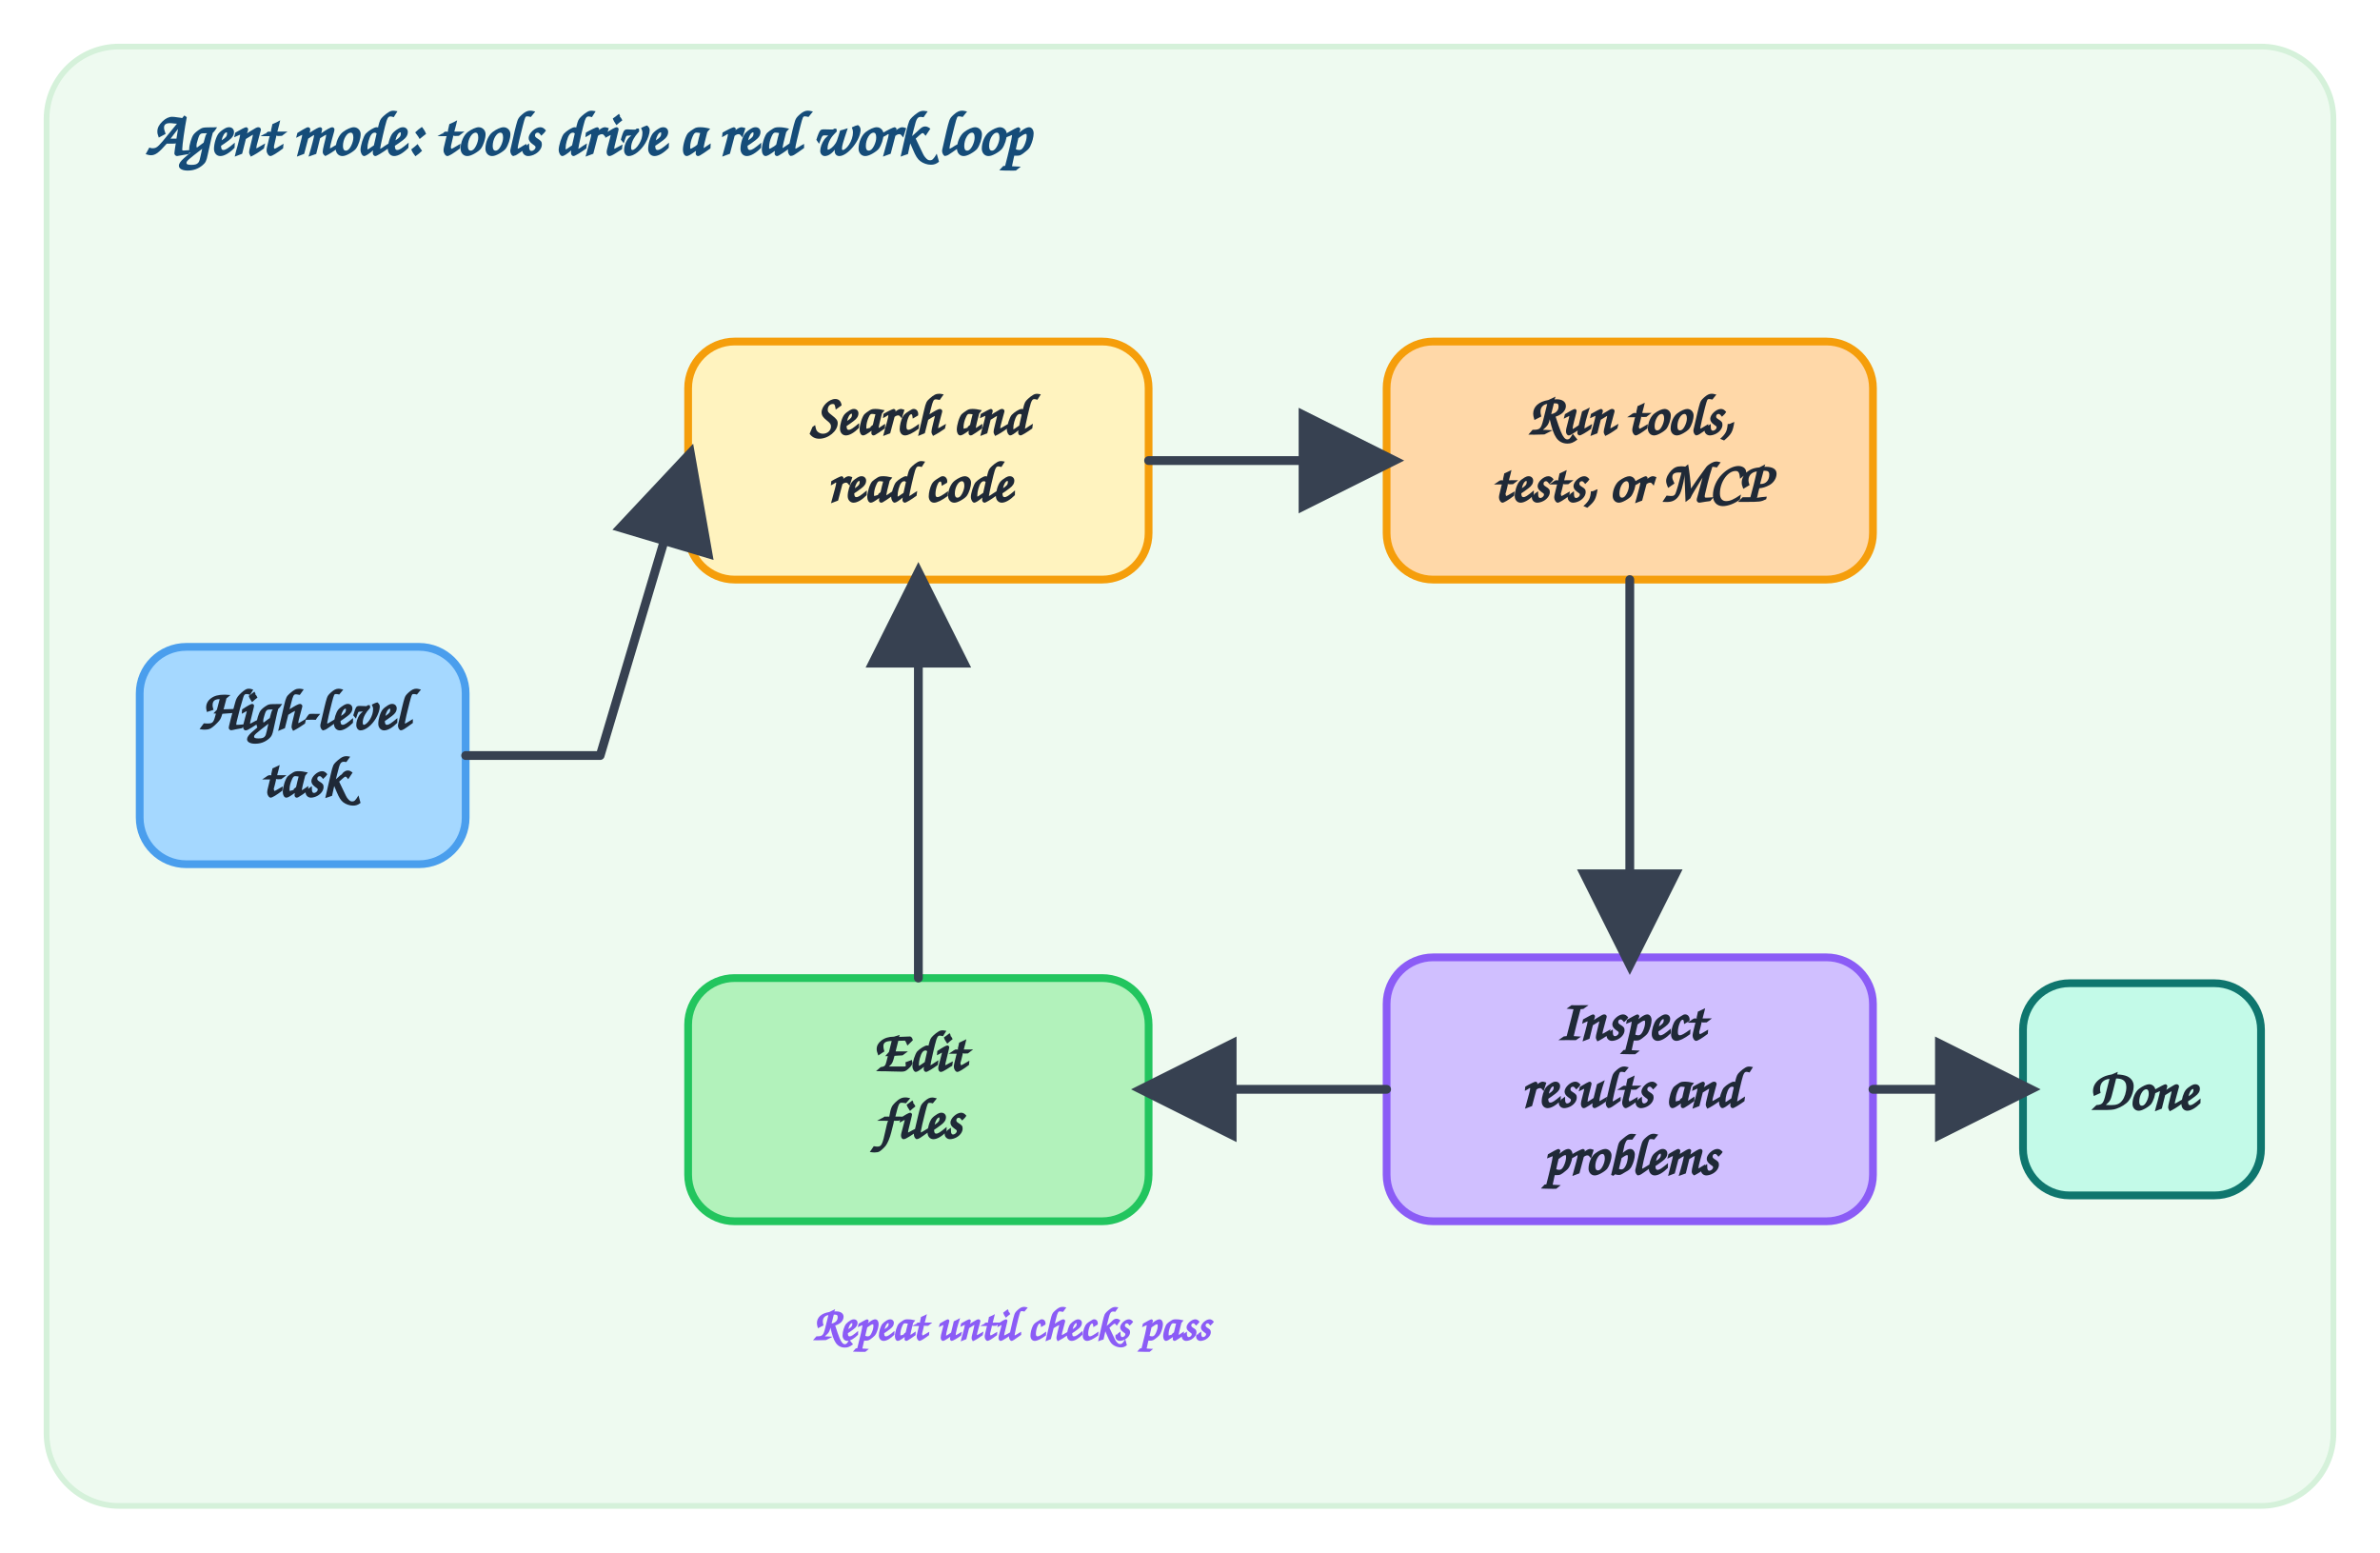
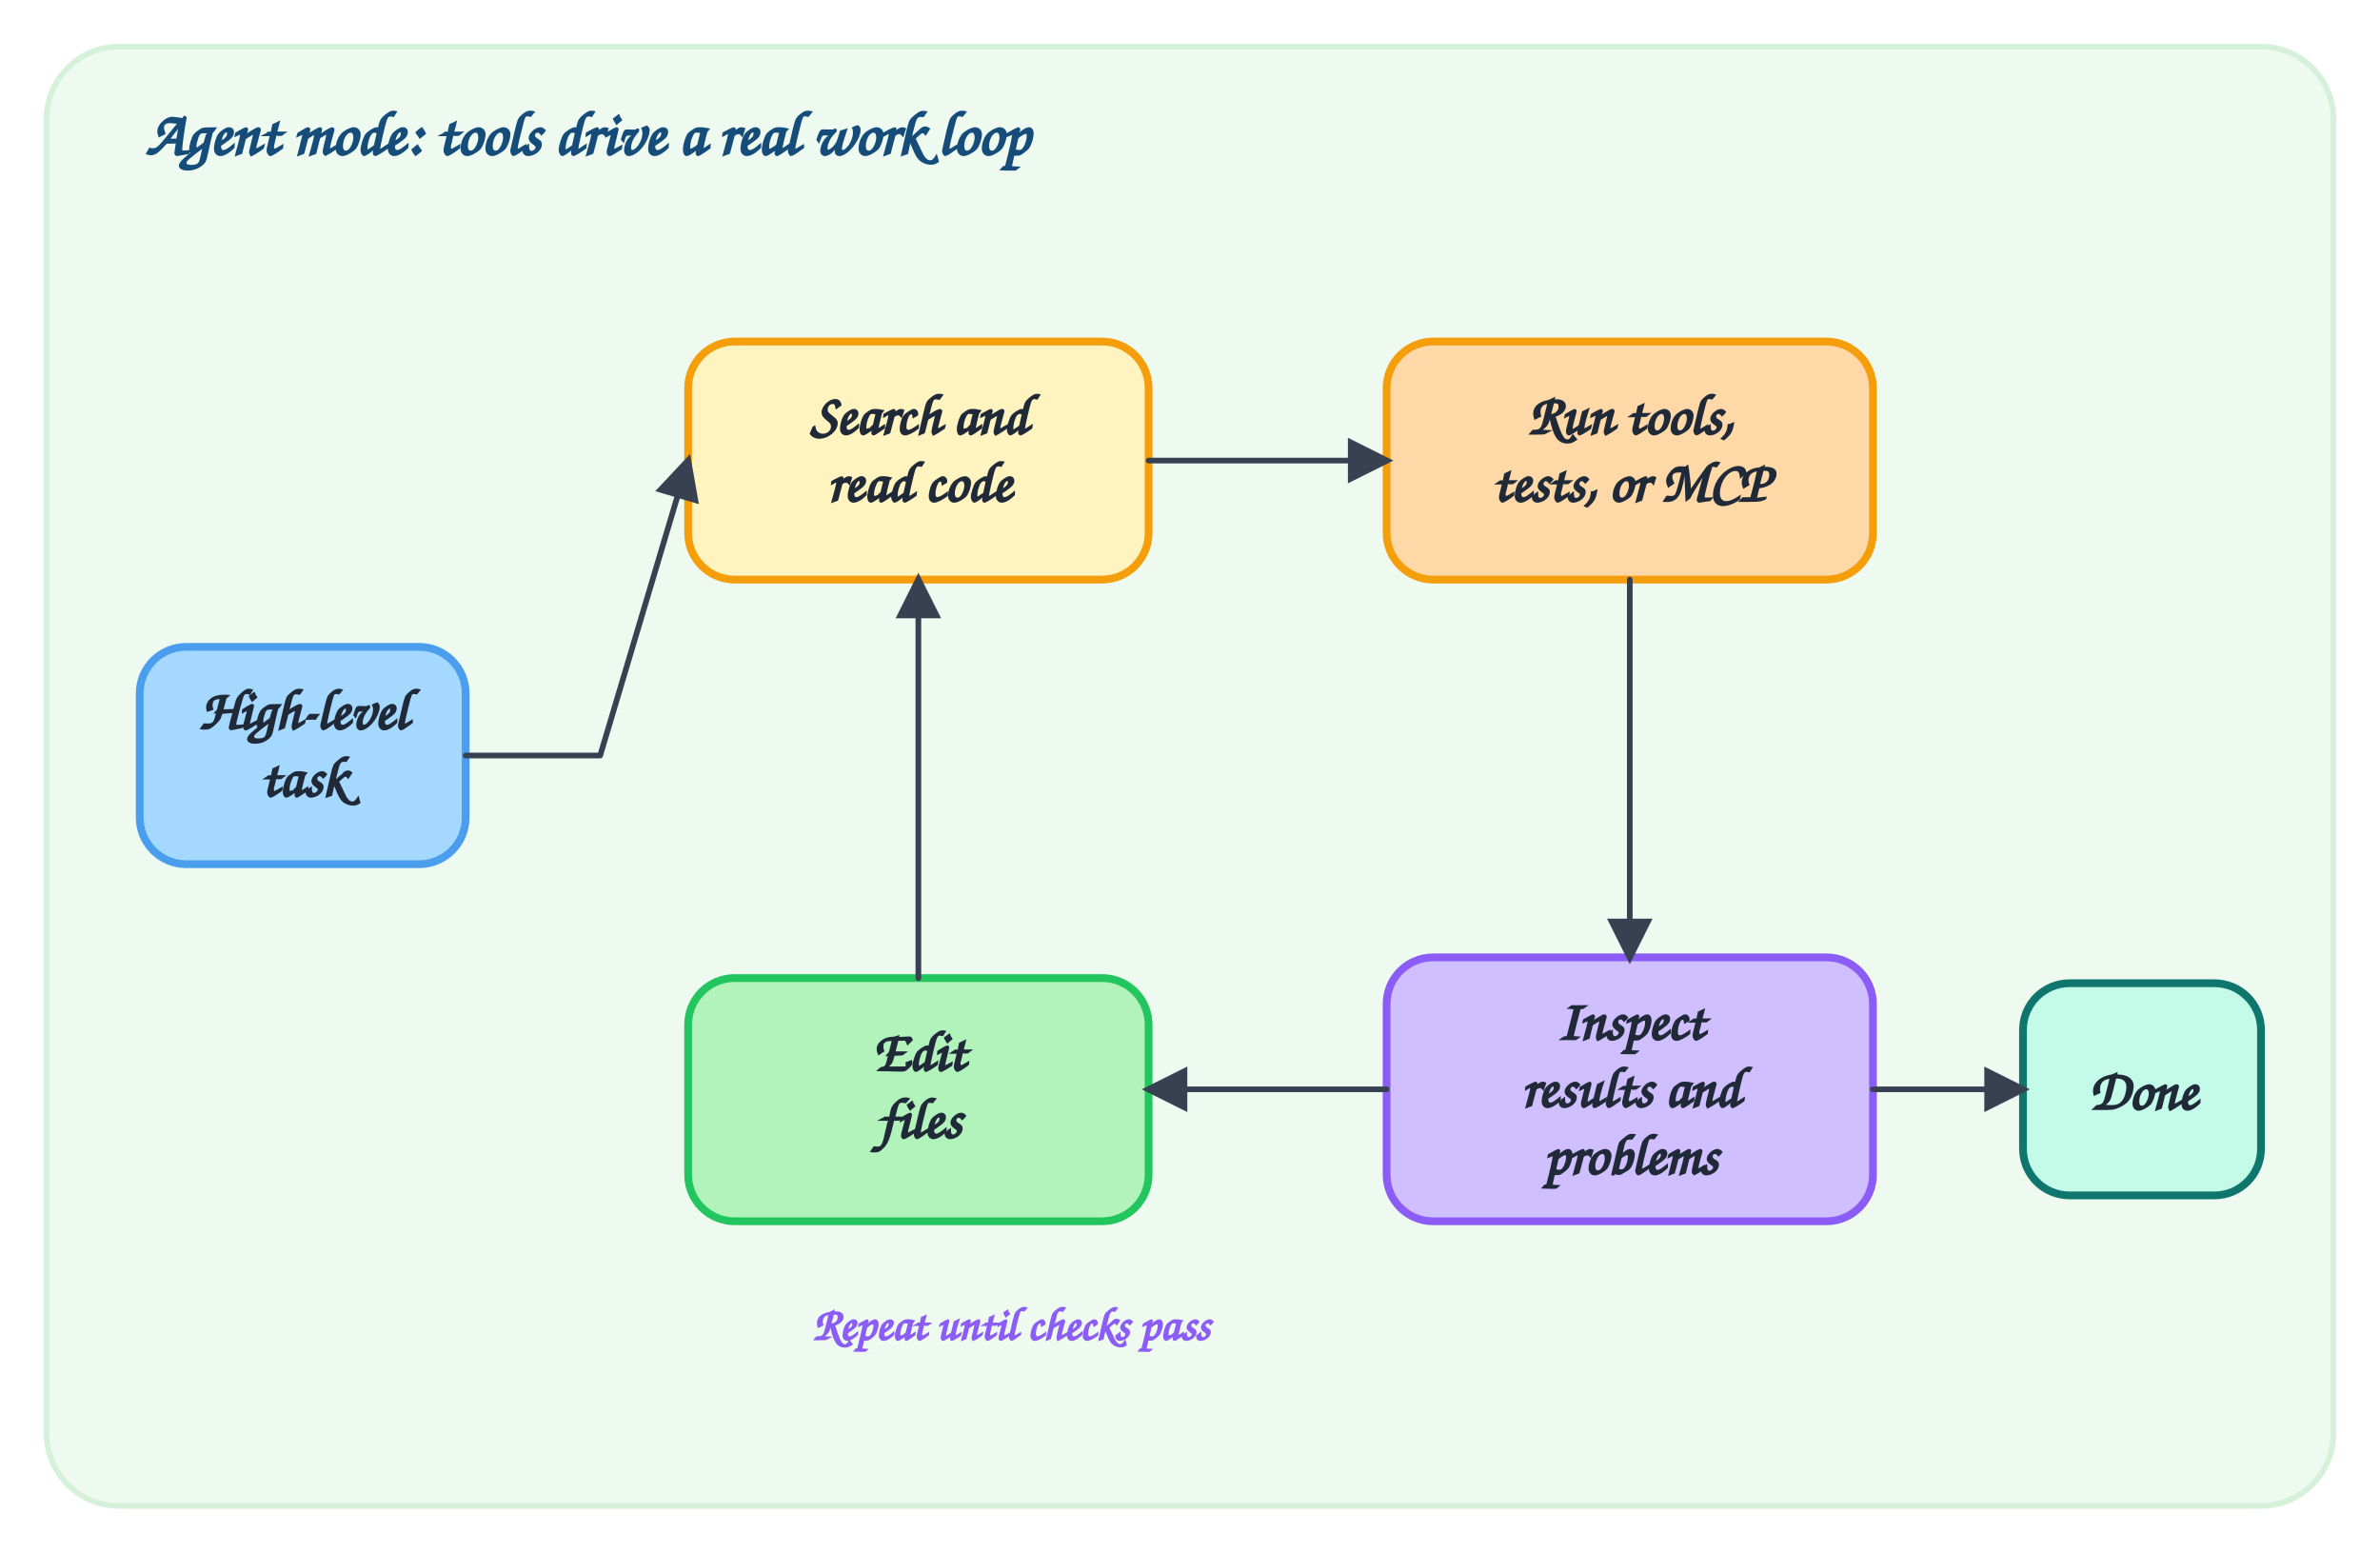
<svg xmlns="http://www.w3.org/2000/svg" viewBox="0 0 920 600" role="img" aria-labelledby="title desc">
  <defs>
-     <marker id="arrow" markerWidth="12" markerHeight="12" refX="10" refY="6" orient="auto" markerUnits="strokeWidth">
-       <path d="M0,0 L12,6 L0,12 z" fill="#374151" />
+     <marker id="arrow" markerWidth="8" markerHeight="8" refX="6.8" refY="4" orient="auto" markerUnits="strokeWidth">
+       <path d="M0,0 L8,4 L0,8 z" fill="#374151" />
    </marker>
    <style>
      .panel { fill: #eefaf0; stroke: #d5f1da; stroke-width: 2.2; }
      .ink { fill: #154c79; font: 700 24px "Bradley Hand", "Marker Felt", "Comic Sans MS", cursive; }
      .box { stroke-width: 3; }
      .boxtext { fill: #1f2937; font: 700 22px "Bradley Hand", "Marker Felt", "Comic Sans MS", cursive; text-anchor: middle; }
-       .arrow { fill: none; stroke: #374151; stroke-width: 3.4; stroke-linecap: round; stroke-linejoin: round; marker-end: url(#arrow); }
+       .arrow { fill: none; stroke: #374151; stroke-width: 2.2; stroke-linecap: round; stroke-linejoin: round; marker-end: url(#arrow); }
      .note { fill: #8b5cf6; font: 700 18px "Bradley Hand", "Marker Felt", "Comic Sans MS", cursive; }
    </style>
  </defs>
  <rect class="panel" x="18" y="18" width="884" height="564" rx="28" />
  <text class="ink" x="56" y="60">Agent mode: tools drive a real work loop</text>
  <rect class="box" x="54" y="250" width="126" height="84" rx="18" fill="#a5d8ff" stroke="#4a9eed" />
  <text class="boxtext" x="117" y="282">High-level</text>
  <text class="boxtext" x="117" y="308">task</text>
  <rect class="box" x="266" y="132" width="178" height="92" rx="18" fill="#fff3bf" stroke="#f59e0b" />
  <text class="boxtext" x="355" y="168">Search and</text>
  <text class="boxtext" x="355" y="194">read code</text>
  <rect class="box" x="536" y="132" width="188" height="92" rx="18" fill="#ffd8a8" stroke="#f59e0b" />
  <text class="boxtext" x="630" y="168">Run tools,</text>
  <text class="boxtext" x="630" y="194">tests, or MCP</text>
  <rect class="box" x="536" y="370" width="188" height="102" rx="18" fill="#d0bfff" stroke="#8b5cf6" />
  <text class="boxtext" x="630" y="402">Inspect</text>
  <text class="boxtext" x="630" y="428">results and</text>
  <text class="boxtext" x="630" y="454">problems</text>
  <rect class="box" x="266" y="378" width="178" height="94" rx="18" fill="#b2f2bb" stroke="#22c55e" />
  <text class="boxtext" x="355" y="414">Edit</text>
  <text class="boxtext" x="355" y="440">files</text>
  <rect class="box" x="782" y="380" width="92" height="82" rx="18" fill="#c3fae8" stroke="#0f766e" />
  <text class="boxtext" x="828" y="429">Done</text>
  <path class="arrow" d="M180 292 L232 292 L266 178" />
  <path class="arrow" d="M444 178 L536 178" />
  <path class="arrow" d="M630 224 L630 370" />
  <path class="arrow" d="M536 421 L444 421" />
  <path class="arrow" d="M355 378 L355 224" />
  <path class="arrow" d="M724 421 L782 421" />
  <text class="note" x="314" y="518">Repeat until checks pass</text>
</svg>
